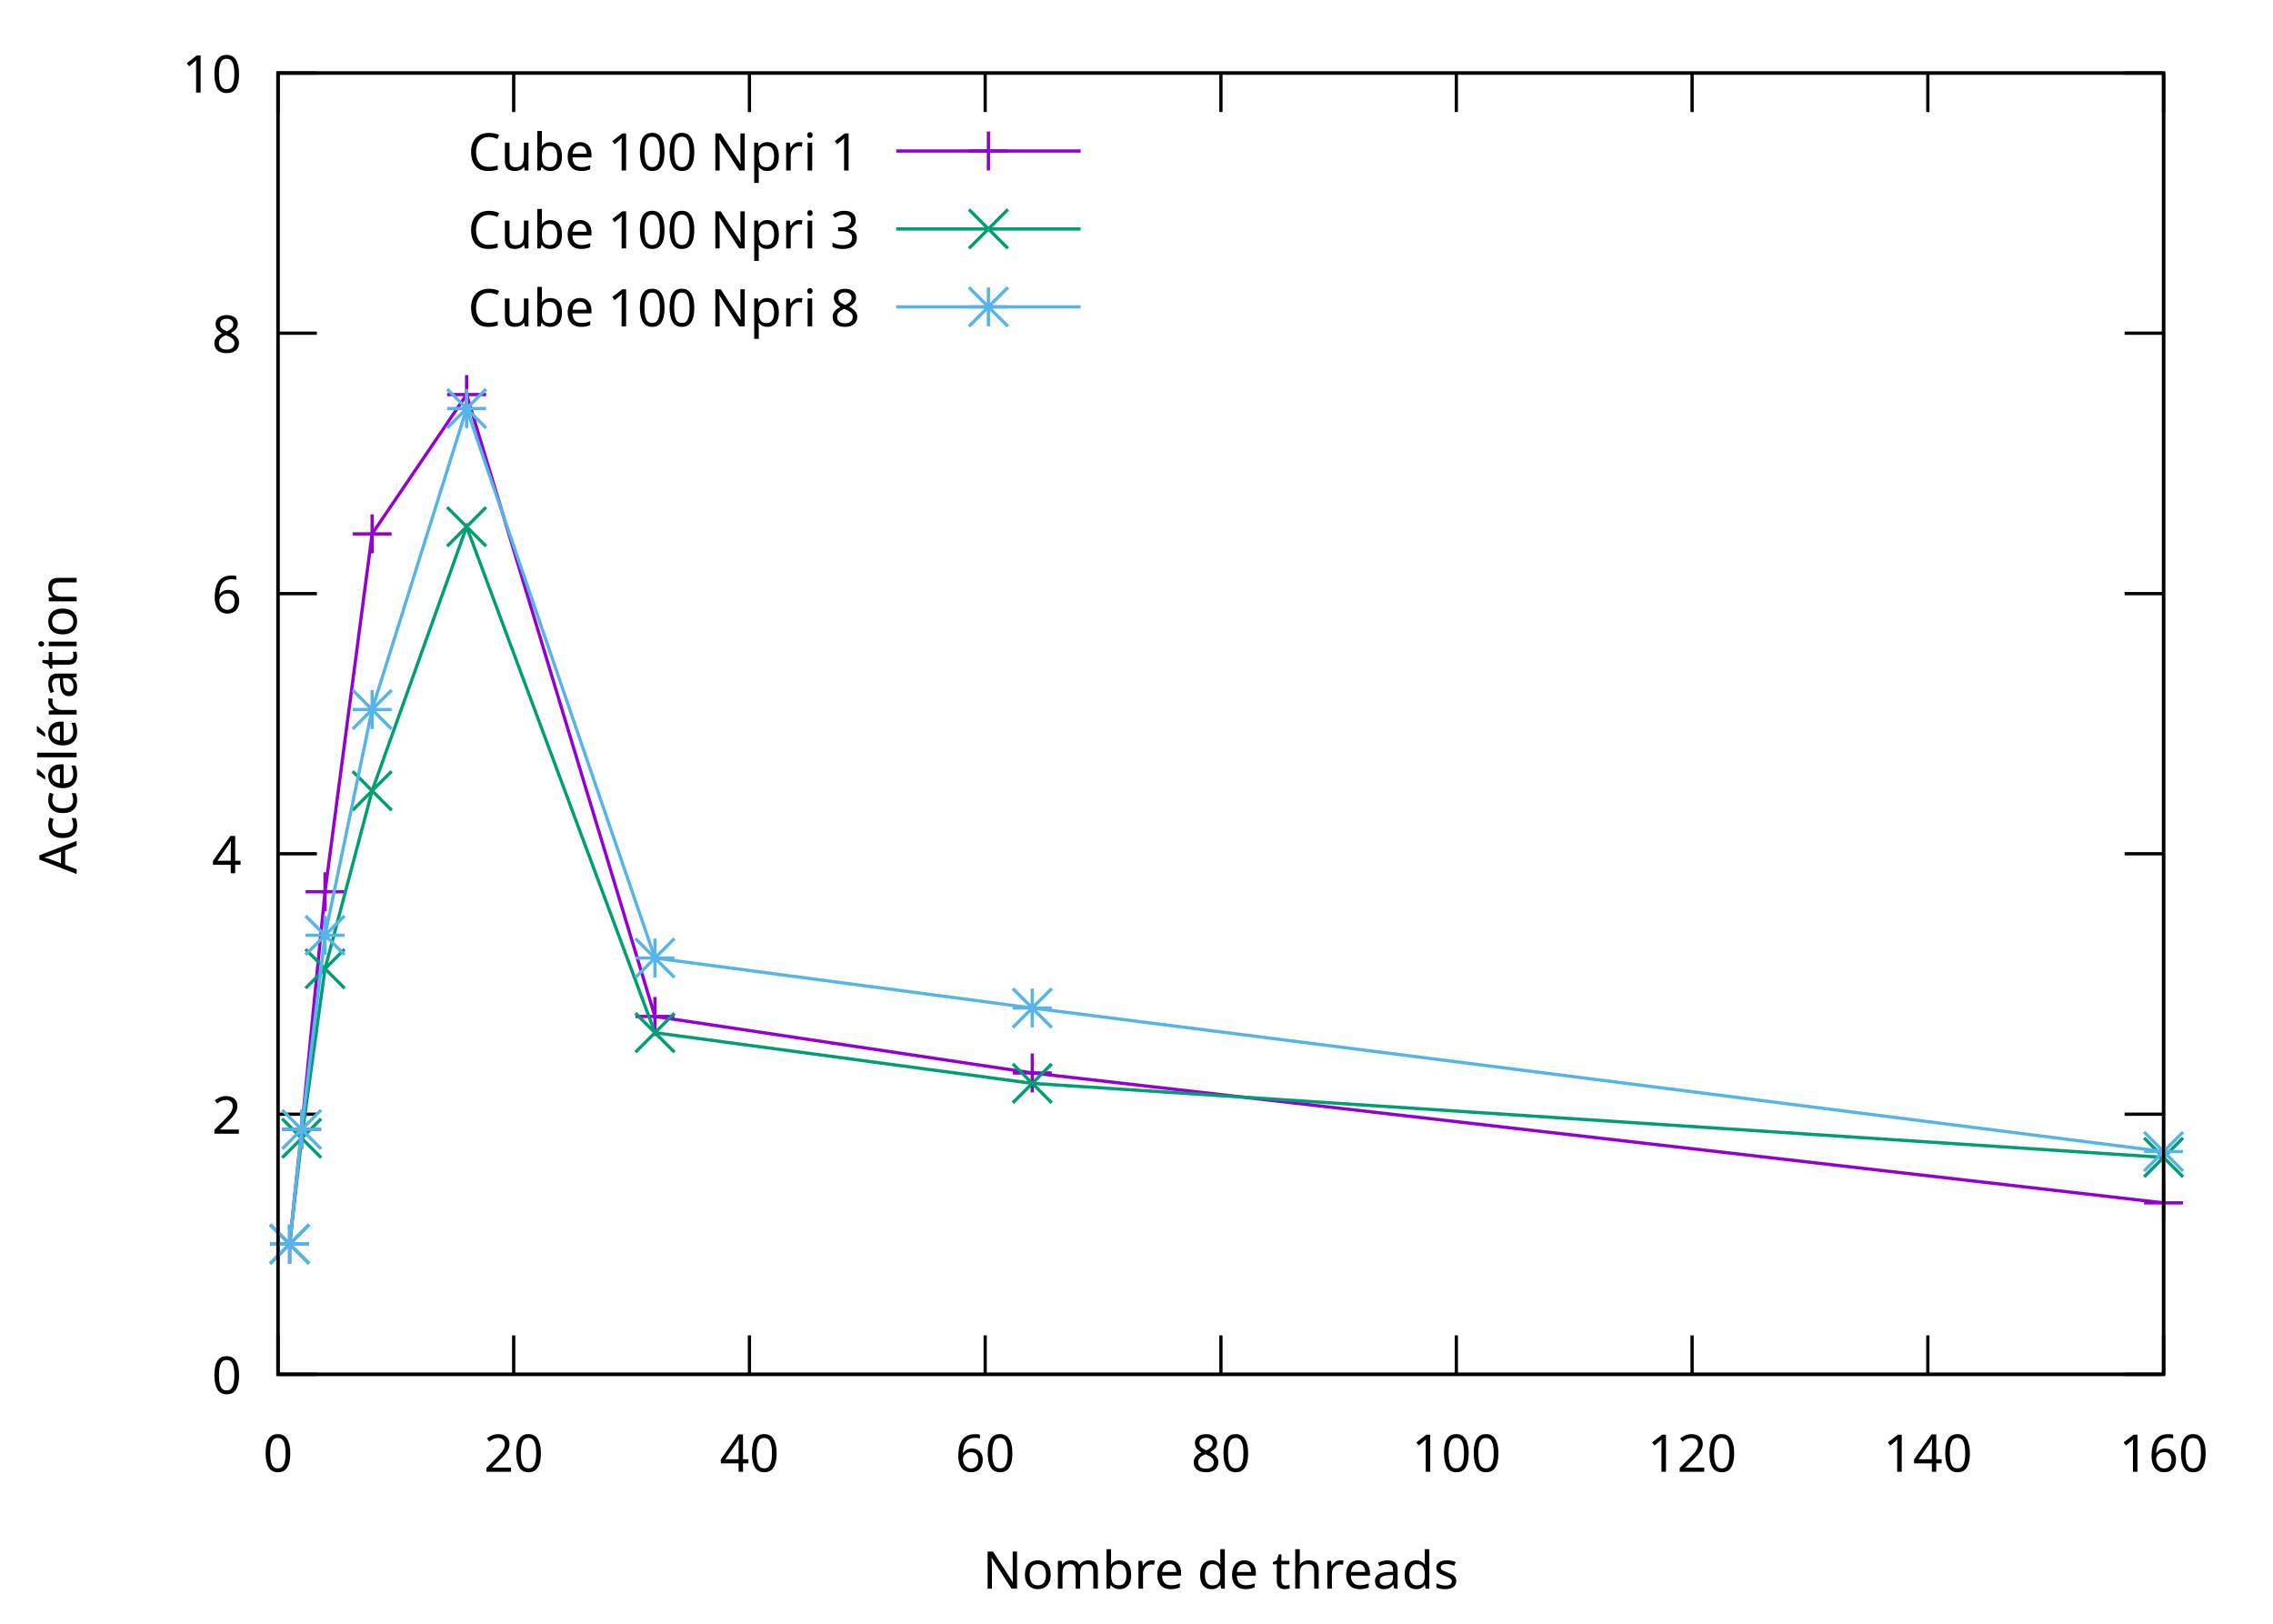
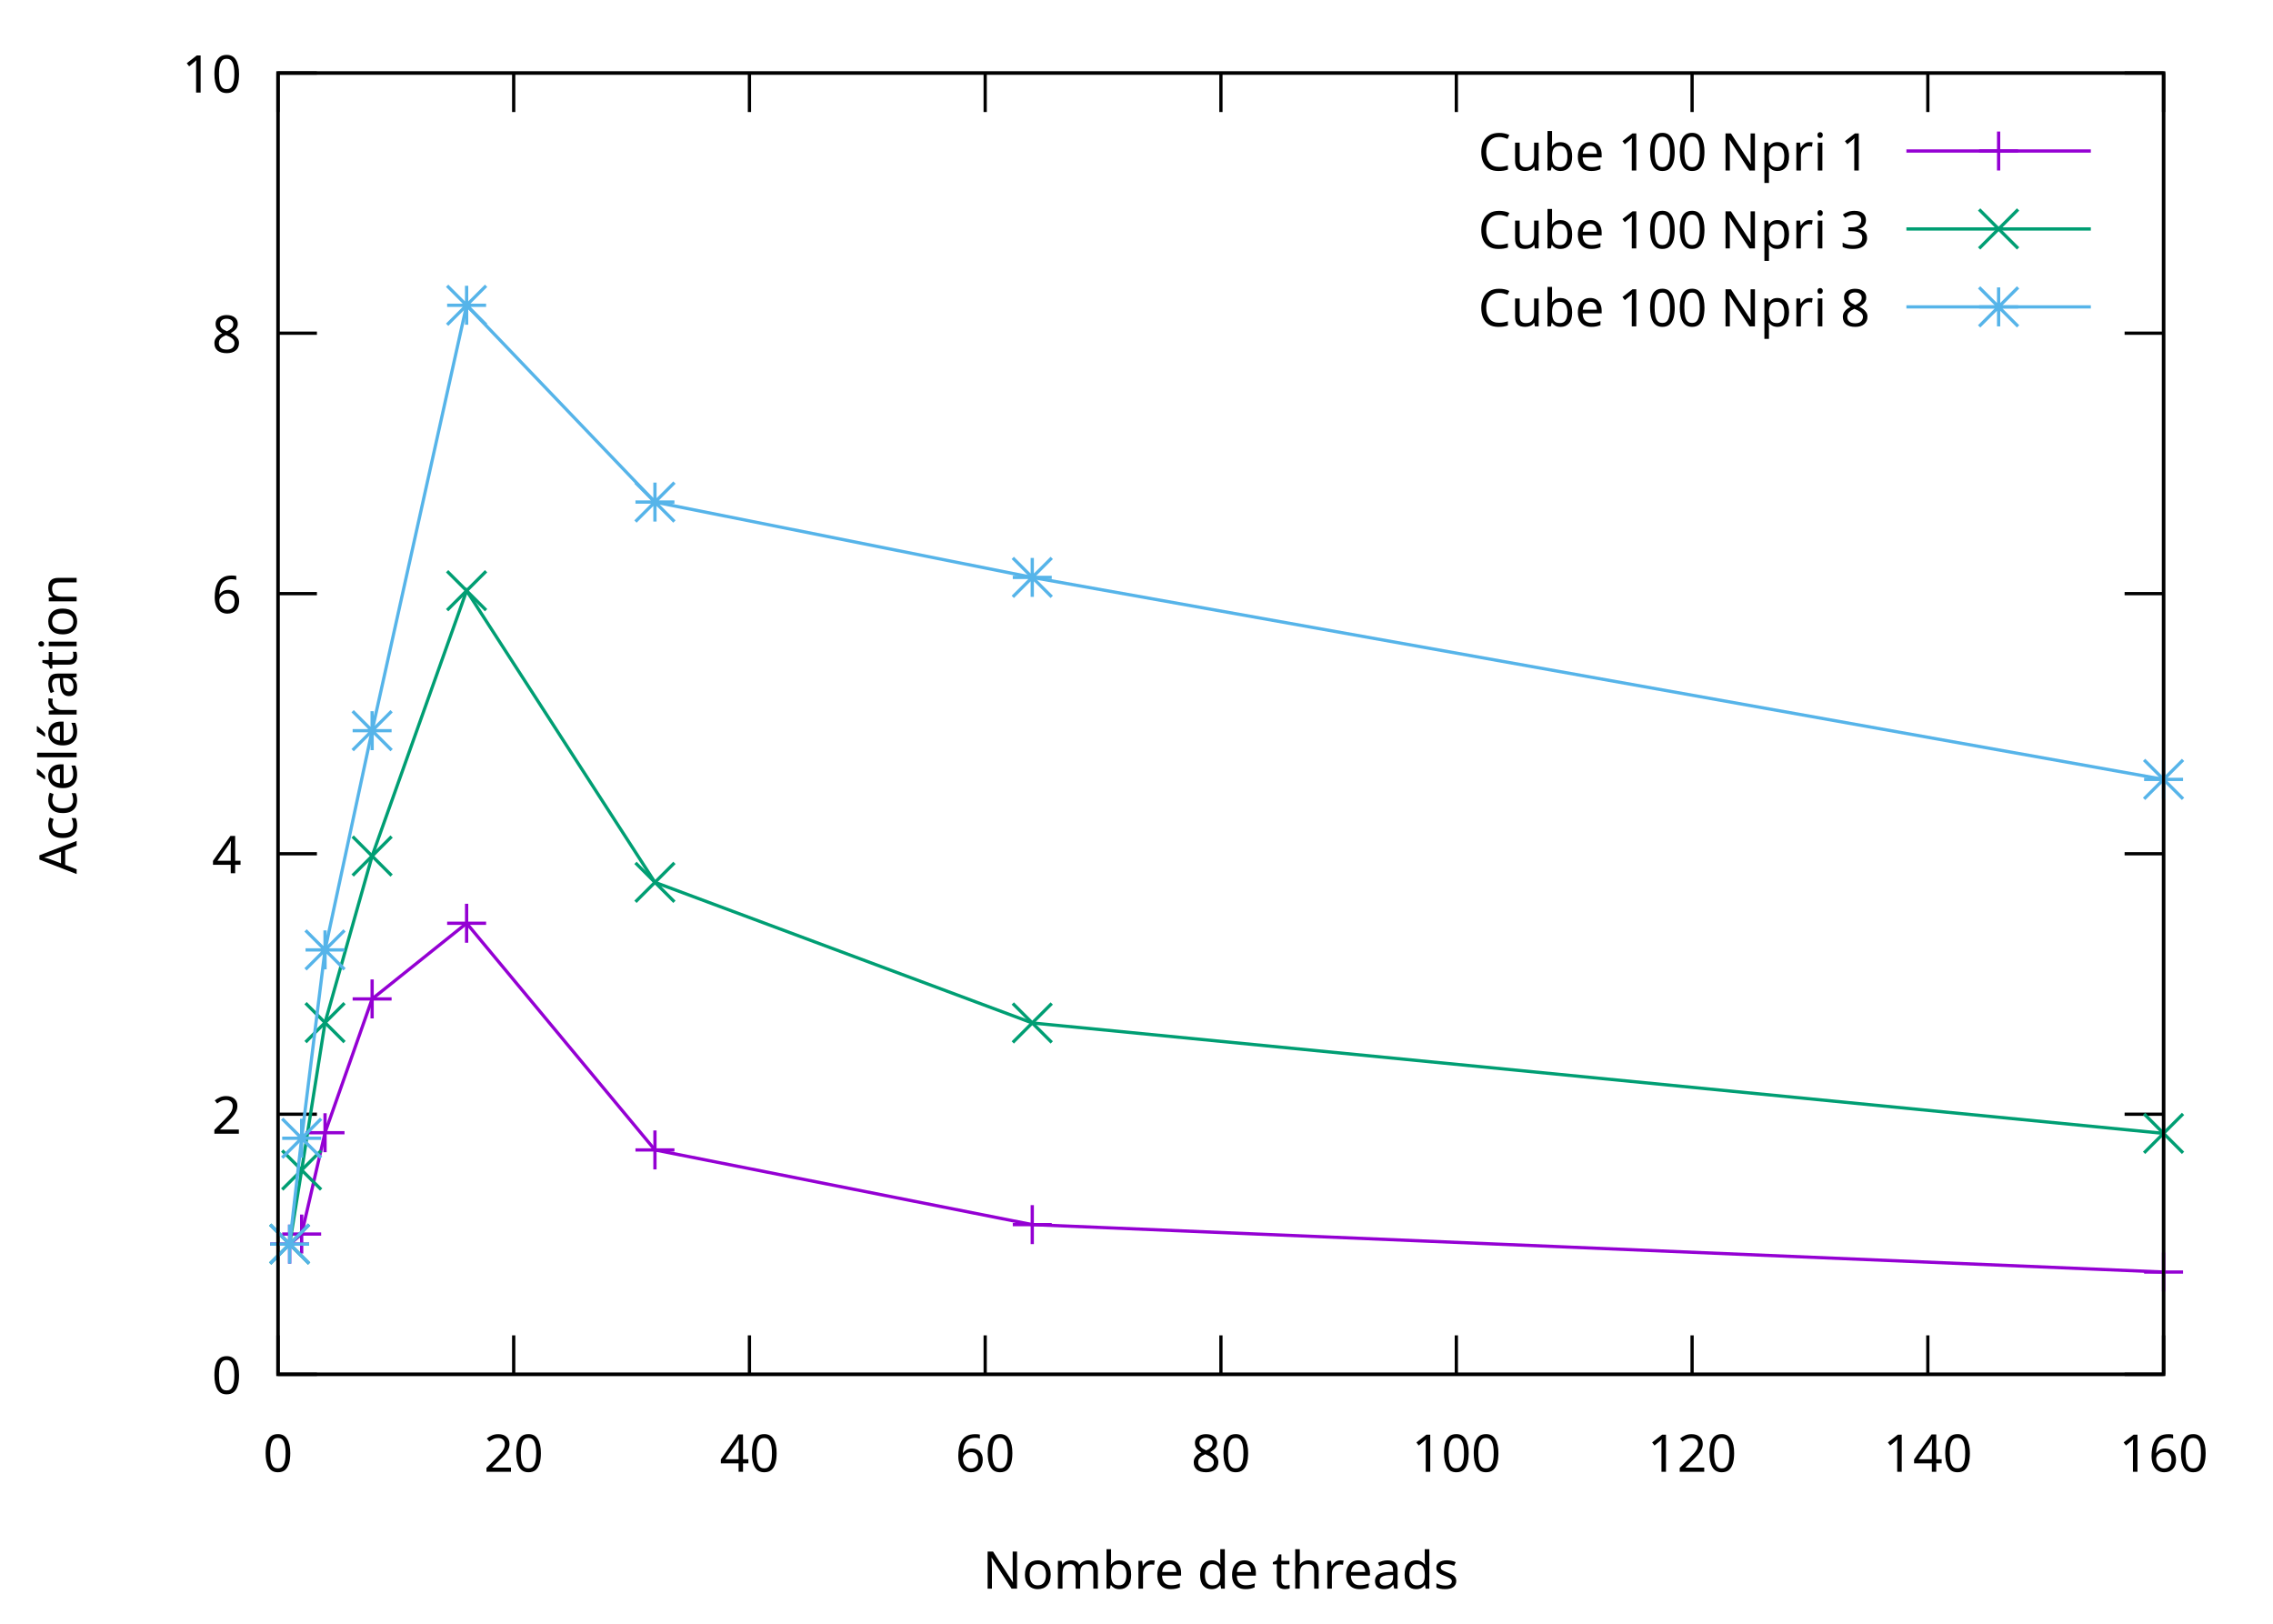
<svg xmlns="http://www.w3.org/2000/svg" xmlns:xlink="http://www.w3.org/1999/xlink" width="700" height="500" viewBox="0 0 700 500">
  <g id="gnuplot_canvas">
    <rect x="0" y="0" width="700" height="500" fill="none" />
    <defs>
      <circle id="gpDot" r="0.5" stroke-width="0.5" />
      <path id="gpPt0" stroke-width="0.167" stroke="currentColor" d="M-1,0 h2 M0,-1 v2" />
      <path id="gpPt1" stroke-width="0.167" stroke="currentColor" d="M-1,-1 L1,1 M1,-1 L-1,1" />
      <path id="gpPt2" stroke-width="0.167" stroke="currentColor" d="M-1,0 L1,0 M0,-1 L0,1 M-1,-1 L1,1 M-1,1 L1,-1" />
      <rect id="gpPt3" stroke-width="0.167" stroke="currentColor" x="-1" y="-1" width="2" height="2" />
      <rect id="gpPt4" stroke-width="0.167" stroke="currentColor" fill="currentColor" x="-1" y="-1" width="2" height="2" />
      <circle id="gpPt5" stroke-width="0.167" stroke="currentColor" cx="0" cy="0" r="1" />
      <use xlink:href="#gpPt5" id="gpPt6" fill="currentColor" stroke="none" />
      <path id="gpPt7" stroke-width="0.167" stroke="currentColor" d="M0,-1.33 L-1.33,0.67 L1.33,0.67 z" />
      <use xlink:href="#gpPt7" id="gpPt8" fill="currentColor" stroke="none" />
      <use xlink:href="#gpPt7" id="gpPt9" stroke="currentColor" transform="rotate(180)" />
      <use xlink:href="#gpPt9" id="gpPt10" fill="currentColor" stroke="none" />
      <use xlink:href="#gpPt3" id="gpPt11" stroke="currentColor" transform="rotate(45)" />
      <use xlink:href="#gpPt11" id="gpPt12" fill="currentColor" stroke="none" />
      <path id="gpPt13" stroke-width="0.167" stroke="currentColor" d="M0,1.330 L1.265,0.411 L0.782,-1.067 L-0.782,-1.076 L-1.265,0.411 z" />
      <use xlink:href="#gpPt13" id="gpPt14" fill="currentColor" stroke="none" />
      <filter id="textbox" filterUnits="objectBoundingBox" x="0" y="0" height="1" width="1">
        <feFlood flood-color="white" flood-opacity="1" result="bgnd" />
        <feComposite in="SourceGraphic" in2="bgnd" operator="atop" />
      </filter>
      <filter id="greybox" filterUnits="objectBoundingBox" x="0" y="0" height="1" width="1">
        <feFlood flood-color="lightgrey" flood-opacity="1" result="grey" />
        <feComposite in="SourceGraphic" in2="grey" operator="atop" />
      </filter>
    </defs>
    <g fill="none" color="white" stroke="currentColor" stroke-width="1.00" stroke-linecap="butt" stroke-linejoin="miter">
</g>
    <g fill="none" color="black" stroke="currentColor" stroke-width="1.00" stroke-linecap="butt" stroke-linejoin="miter">
      <path stroke="black" d="M85.6,423.2 L97.6,423.2 M666.3,423.2 L654.3,423.2  " />
      <g transform="translate(74.4,429.2)" stroke="none" fill="black" font-family="Verdana" font-size="16.00" text-anchor="end">
        <text>
          <tspan font-family="Verdana"> 0</tspan>
        </text>
      </g>
    </g>
    <g fill="none" color="black" stroke="currentColor" stroke-width="1.00" stroke-linecap="butt" stroke-linejoin="miter">
      <path stroke="black" d="M85.6,343.1 L97.6,343.1 M666.3,343.1 L654.3,343.1  " />
      <g transform="translate(74.4,349.1)" stroke="none" fill="black" font-family="Verdana" font-size="16.00" text-anchor="end">
        <text>
          <tspan font-family="Verdana"> 2</tspan>
        </text>
      </g>
    </g>
    <g fill="none" color="black" stroke="currentColor" stroke-width="1.00" stroke-linecap="butt" stroke-linejoin="miter">
      <path stroke="black" d="M85.6,262.9 L97.6,262.9 M666.3,262.9 L654.3,262.9  " />
      <g transform="translate(74.4,268.9)" stroke="none" fill="black" font-family="Verdana" font-size="16.00" text-anchor="end">
        <text>
          <tspan font-family="Verdana"> 4</tspan>
        </text>
      </g>
    </g>
    <g fill="none" color="black" stroke="currentColor" stroke-width="1.00" stroke-linecap="butt" stroke-linejoin="miter">
      <path stroke="black" d="M85.6,182.8 L97.6,182.8 M666.3,182.8 L654.3,182.8  " />
      <g transform="translate(74.4,188.8)" stroke="none" fill="black" font-family="Verdana" font-size="16.00" text-anchor="end">
        <text>
          <tspan font-family="Verdana"> 6</tspan>
        </text>
      </g>
    </g>
    <g fill="none" color="black" stroke="currentColor" stroke-width="1.00" stroke-linecap="butt" stroke-linejoin="miter">
      <path stroke="black" d="M85.6,102.6 L97.6,102.6 M666.3,102.6 L654.3,102.6  " />
      <g transform="translate(74.4,108.6)" stroke="none" fill="black" font-family="Verdana" font-size="16.00" text-anchor="end">
        <text>
          <tspan font-family="Verdana"> 8</tspan>
        </text>
      </g>
    </g>
    <g fill="none" color="black" stroke="currentColor" stroke-width="1.00" stroke-linecap="butt" stroke-linejoin="miter">
      <path stroke="black" d="M85.6,22.5 L97.6,22.5 M666.3,22.5 L654.3,22.5  " />
      <g transform="translate(74.4,28.5)" stroke="none" fill="black" font-family="Verdana" font-size="16.00" text-anchor="end">
        <text>
          <tspan font-family="Verdana"> 10</tspan>
        </text>
      </g>
    </g>
    <g fill="none" color="black" stroke="currentColor" stroke-width="1.00" stroke-linecap="butt" stroke-linejoin="miter">
      <path stroke="black" d="M85.6,423.2 L85.6,411.2 M85.6,22.5 L85.6,34.5  " />
      <g transform="translate(85.6,453.2)" stroke="none" fill="black" font-family="Verdana" font-size="16.00" text-anchor="middle">
        <text>
          <tspan font-family="Verdana"> 0</tspan>
        </text>
      </g>
    </g>
    <g fill="none" color="black" stroke="currentColor" stroke-width="1.00" stroke-linecap="butt" stroke-linejoin="miter">
      <path stroke="black" d="M158.2,423.2 L158.2,411.2 M158.2,22.5 L158.2,34.5  " />
      <g transform="translate(158.2,453.2)" stroke="none" fill="black" font-family="Verdana" font-size="16.00" text-anchor="middle">
        <text>
          <tspan font-family="Verdana"> 20</tspan>
        </text>
      </g>
    </g>
    <g fill="none" color="black" stroke="currentColor" stroke-width="1.00" stroke-linecap="butt" stroke-linejoin="miter">
      <path stroke="black" d="M230.8,423.2 L230.8,411.2 M230.8,22.5 L230.8,34.5  " />
      <g transform="translate(230.8,453.2)" stroke="none" fill="black" font-family="Verdana" font-size="16.00" text-anchor="middle">
        <text>
          <tspan font-family="Verdana"> 40</tspan>
        </text>
      </g>
    </g>
    <g fill="none" color="black" stroke="currentColor" stroke-width="1.00" stroke-linecap="butt" stroke-linejoin="miter">
      <path stroke="black" d="M303.4,423.2 L303.4,411.2 M303.4,22.5 L303.4,34.5  " />
      <g transform="translate(303.4,453.2)" stroke="none" fill="black" font-family="Verdana" font-size="16.00" text-anchor="middle">
        <text>
          <tspan font-family="Verdana"> 60</tspan>
        </text>
      </g>
    </g>
    <g fill="none" color="black" stroke="currentColor" stroke-width="1.00" stroke-linecap="butt" stroke-linejoin="miter">
      <path stroke="black" d="M376.0,423.2 L376.0,411.2 M376.0,22.5 L376.0,34.5  " />
      <g transform="translate(376.0,453.2)" stroke="none" fill="black" font-family="Verdana" font-size="16.00" text-anchor="middle">
        <text>
          <tspan font-family="Verdana"> 80</tspan>
        </text>
      </g>
    </g>
    <g fill="none" color="black" stroke="currentColor" stroke-width="1.00" stroke-linecap="butt" stroke-linejoin="miter">
      <path stroke="black" d="M448.5,423.2 L448.5,411.2 M448.5,22.5 L448.5,34.5  " />
      <g transform="translate(448.5,453.2)" stroke="none" fill="black" font-family="Verdana" font-size="16.00" text-anchor="middle">
        <text>
          <tspan font-family="Verdana"> 100</tspan>
        </text>
      </g>
    </g>
    <g fill="none" color="black" stroke="currentColor" stroke-width="1.00" stroke-linecap="butt" stroke-linejoin="miter">
      <path stroke="black" d="M521.1,423.2 L521.1,411.2 M521.1,22.5 L521.1,34.5  " />
      <g transform="translate(521.1,453.2)" stroke="none" fill="black" font-family="Verdana" font-size="16.00" text-anchor="middle">
        <text>
          <tspan font-family="Verdana"> 120</tspan>
        </text>
      </g>
    </g>
    <g fill="none" color="black" stroke="currentColor" stroke-width="1.00" stroke-linecap="butt" stroke-linejoin="miter">
      <path stroke="black" d="M593.7,423.2 L593.7,411.2 M593.7,22.5 L593.7,34.5  " />
      <g transform="translate(593.7,453.2)" stroke="none" fill="black" font-family="Verdana" font-size="16.00" text-anchor="middle">
        <text>
          <tspan font-family="Verdana"> 140</tspan>
        </text>
      </g>
    </g>
    <g fill="none" color="black" stroke="currentColor" stroke-width="1.00" stroke-linecap="butt" stroke-linejoin="miter">
      <path stroke="black" d="M666.3,423.2 L666.3,411.2 M666.3,22.5 L666.3,34.5  " />
      <g transform="translate(666.3,453.2)" stroke="none" fill="black" font-family="Verdana" font-size="16.00" text-anchor="middle">
        <text>
          <tspan font-family="Verdana"> 160</tspan>
        </text>
      </g>
    </g>
    <g fill="none" color="black" stroke="currentColor" stroke-width="1.00" stroke-linecap="butt" stroke-linejoin="miter">
</g>
    <g fill="none" color="black" stroke="currentColor" stroke-width="1.00" stroke-linecap="butt" stroke-linejoin="miter">
      <path stroke="black" d="M85.6,22.5 L85.6,423.2 L666.3,423.2 L666.3,22.5 L85.6,22.5 Z  " />
    </g>
    <g fill="none" color="black" stroke="currentColor" stroke-width="1.00" stroke-linecap="butt" stroke-linejoin="miter">
      <g transform="translate(23.6,222.9) rotate(270)" stroke="none" fill="black" font-family="Verdana" font-size="16.00" text-anchor="middle">
        <text>
          <tspan font-family="Verdana">Accélération</tspan>
        </text>
      </g>
    </g>
    <g fill="none" color="black" stroke="currentColor" stroke-width="1.00" stroke-linecap="butt" stroke-linejoin="miter">
      <g transform="translate(375.9,489.2)" stroke="none" fill="black" font-family="Verdana" font-size="16.00" text-anchor="middle">
        <text>
          <tspan font-family="Verdana">Nombre de threads</tspan>
        </text>
      </g>
    </g>
    <g fill="none" color="black" stroke="currentColor" stroke-width="1.00" stroke-linecap="butt" stroke-linejoin="miter">
</g>
    <g id="gnuplot_plot_1">
      <g fill="none" color="black" stroke="currentColor" stroke-width="1.00" stroke-linecap="butt" stroke-linejoin="miter">
-         <g transform="translate(264.8,52.5)" stroke="none" fill="black" font-family="Verdana" font-size="16.00" text-anchor="end">
+         <g transform="translate(575.9,52.5)" stroke="none" fill="black" font-family="Verdana" font-size="16.00" text-anchor="end">
          <text>
            <tspan font-family="Verdana">Cube 100 Npri 1</tspan>
          </text>
        </g>
      </g>
      <g fill="none" color="black" stroke="currentColor" stroke-width="1.00" stroke-linecap="butt" stroke-linejoin="miter">
-         <path stroke="rgb(148,   0, 211)" d="M276.0,46.5 L332.8,46.5 M89.2,383.1 L92.9,347.8 L100.1,274.6 L114.6,164.4 L143.7,121.5 L201.7,313.0   L317.9,330.4 L666.3,370.4  " />
+         <path stroke="rgb(148,   0, 211)" d="M587.1,46.5 L643.9,46.5 M89.2,383.1 L92.9,380.0 L100.1,348.8 L114.6,307.6 L143.7,284.3 L201.7,354.1   L317.9,377.1 L666.3,391.7  " />
        <use xlink:href="#gpPt0" transform="translate(89.2,383.1) scale(6.00)" color="rgb(148,   0, 211)" />
-         <use xlink:href="#gpPt0" transform="translate(92.9,347.8) scale(6.00)" color="rgb(148,   0, 211)" />
-         <use xlink:href="#gpPt0" transform="translate(100.1,274.6) scale(6.00)" color="rgb(148,   0, 211)" />
-         <use xlink:href="#gpPt0" transform="translate(114.6,164.4) scale(6.00)" color="rgb(148,   0, 211)" />
-         <use xlink:href="#gpPt0" transform="translate(143.7,121.5) scale(6.00)" color="rgb(148,   0, 211)" />
-         <use xlink:href="#gpPt0" transform="translate(201.7,313.0) scale(6.00)" color="rgb(148,   0, 211)" />
-         <use xlink:href="#gpPt0" transform="translate(317.9,330.4) scale(6.00)" color="rgb(148,   0, 211)" />
-         <use xlink:href="#gpPt0" transform="translate(666.3,370.4) scale(6.00)" color="rgb(148,   0, 211)" />
-         <use xlink:href="#gpPt0" transform="translate(304.4,46.5) scale(6.00)" color="rgb(148,   0, 211)" />
+         <use xlink:href="#gpPt0" transform="translate(92.9,380.0) scale(6.00)" color="rgb(148,   0, 211)" />
+         <use xlink:href="#gpPt0" transform="translate(100.1,348.8) scale(6.00)" color="rgb(148,   0, 211)" />
+         <use xlink:href="#gpPt0" transform="translate(114.6,307.6) scale(6.00)" color="rgb(148,   0, 211)" />
+         <use xlink:href="#gpPt0" transform="translate(143.7,284.3) scale(6.00)" color="rgb(148,   0, 211)" />
+         <use xlink:href="#gpPt0" transform="translate(201.7,354.1) scale(6.00)" color="rgb(148,   0, 211)" />
+         <use xlink:href="#gpPt0" transform="translate(317.9,377.1) scale(6.00)" color="rgb(148,   0, 211)" />
+         <use xlink:href="#gpPt0" transform="translate(666.3,391.7) scale(6.00)" color="rgb(148,   0, 211)" />
+         <use xlink:href="#gpPt0" transform="translate(615.5,46.5) scale(6.00)" color="rgb(148,   0, 211)" />
      </g>
    </g>
    <g id="gnuplot_plot_2">
      <g fill="none" color="black" stroke="currentColor" stroke-width="1.00" stroke-linecap="butt" stroke-linejoin="miter">
-         <g transform="translate(264.8,76.5)" stroke="none" fill="black" font-family="Verdana" font-size="16.00" text-anchor="end">
+         <g transform="translate(575.9,76.5)" stroke="none" fill="black" font-family="Verdana" font-size="16.00" text-anchor="end">
          <text>
            <tspan font-family="Verdana">Cube 100 Npri 3</tspan>
          </text>
        </g>
      </g>
      <g fill="none" color="black" stroke="currentColor" stroke-width="1.00" stroke-linecap="butt" stroke-linejoin="miter">
-         <path stroke="rgb(  0, 158, 115)" d="M276.0,70.5 L332.8,70.5 M89.2,383.1 L92.9,350.5 L100.1,298.3 L114.6,243.5 L143.7,162.2 L201.7,318.0   L317.9,333.6 L666.3,356.4  " />
+         <path stroke="rgb(  0, 158, 115)" d="M587.1,70.5 L643.9,70.5 M89.2,383.1 L92.9,360.3 L100.1,314.9 L114.6,263.6 L143.7,181.9 L201.7,271.7   L317.9,315.0 L666.3,349.0  " />
        <use xlink:href="#gpPt1" transform="translate(89.2,383.1) scale(6.00)" color="rgb(  0, 158, 115)" />
-         <use xlink:href="#gpPt1" transform="translate(92.9,350.5) scale(6.00)" color="rgb(  0, 158, 115)" />
-         <use xlink:href="#gpPt1" transform="translate(100.1,298.3) scale(6.00)" color="rgb(  0, 158, 115)" />
-         <use xlink:href="#gpPt1" transform="translate(114.6,243.5) scale(6.00)" color="rgb(  0, 158, 115)" />
-         <use xlink:href="#gpPt1" transform="translate(143.7,162.2) scale(6.00)" color="rgb(  0, 158, 115)" />
-         <use xlink:href="#gpPt1" transform="translate(201.7,318.0) scale(6.00)" color="rgb(  0, 158, 115)" />
-         <use xlink:href="#gpPt1" transform="translate(317.9,333.6) scale(6.00)" color="rgb(  0, 158, 115)" />
-         <use xlink:href="#gpPt1" transform="translate(666.3,356.4) scale(6.00)" color="rgb(  0, 158, 115)" />
-         <use xlink:href="#gpPt1" transform="translate(304.4,70.5) scale(6.00)" color="rgb(  0, 158, 115)" />
+         <use xlink:href="#gpPt1" transform="translate(92.9,360.3) scale(6.00)" color="rgb(  0, 158, 115)" />
+         <use xlink:href="#gpPt1" transform="translate(100.1,314.9) scale(6.00)" color="rgb(  0, 158, 115)" />
+         <use xlink:href="#gpPt1" transform="translate(114.6,263.6) scale(6.00)" color="rgb(  0, 158, 115)" />
+         <use xlink:href="#gpPt1" transform="translate(143.7,181.9) scale(6.00)" color="rgb(  0, 158, 115)" />
+         <use xlink:href="#gpPt1" transform="translate(201.7,271.7) scale(6.00)" color="rgb(  0, 158, 115)" />
+         <use xlink:href="#gpPt1" transform="translate(317.9,315.0) scale(6.00)" color="rgb(  0, 158, 115)" />
+         <use xlink:href="#gpPt1" transform="translate(666.3,349.0) scale(6.00)" color="rgb(  0, 158, 115)" />
+         <use xlink:href="#gpPt1" transform="translate(615.5,70.5) scale(6.00)" color="rgb(  0, 158, 115)" />
      </g>
    </g>
    <g id="gnuplot_plot_3">
      <g fill="none" color="black" stroke="currentColor" stroke-width="1.00" stroke-linecap="butt" stroke-linejoin="miter">
-         <g transform="translate(264.8,100.5)" stroke="none" fill="black" font-family="Verdana" font-size="16.00" text-anchor="end">
+         <g transform="translate(575.9,100.5)" stroke="none" fill="black" font-family="Verdana" font-size="16.00" text-anchor="end">
          <text>
            <tspan font-family="Verdana">Cube 100 Npri 8</tspan>
          </text>
        </g>
      </g>
      <g fill="none" color="black" stroke="currentColor" stroke-width="1.00" stroke-linecap="butt" stroke-linejoin="miter">
-         <path stroke="rgb( 86, 180, 233)" d="M276.0,94.5 L332.8,94.5 M89.2,383.1 L92.9,347.8 L100.1,288.0 L114.6,218.5 L143.7,125.8 L201.7,295.0   L317.9,310.4 L666.3,354.6  " />
+         <path stroke="rgb( 86, 180, 233)" d="M587.1,94.5 L643.9,94.5 M89.2,383.1 L92.9,350.5 L100.1,292.5 L114.6,225.0 L143.7,94.0 L201.7,154.6   L317.9,177.8 L666.3,240.0  " />
        <use xlink:href="#gpPt2" transform="translate(89.2,383.1) scale(6.00)" color="rgb( 86, 180, 233)" />
-         <use xlink:href="#gpPt2" transform="translate(92.9,347.8) scale(6.00)" color="rgb( 86, 180, 233)" />
-         <use xlink:href="#gpPt2" transform="translate(100.1,288.0) scale(6.00)" color="rgb( 86, 180, 233)" />
-         <use xlink:href="#gpPt2" transform="translate(114.6,218.5) scale(6.00)" color="rgb( 86, 180, 233)" />
-         <use xlink:href="#gpPt2" transform="translate(143.7,125.8) scale(6.00)" color="rgb( 86, 180, 233)" />
-         <use xlink:href="#gpPt2" transform="translate(201.7,295.0) scale(6.00)" color="rgb( 86, 180, 233)" />
-         <use xlink:href="#gpPt2" transform="translate(317.9,310.4) scale(6.00)" color="rgb( 86, 180, 233)" />
-         <use xlink:href="#gpPt2" transform="translate(666.3,354.6) scale(6.00)" color="rgb( 86, 180, 233)" />
-         <use xlink:href="#gpPt2" transform="translate(304.4,94.5) scale(6.00)" color="rgb( 86, 180, 233)" />
+         <use xlink:href="#gpPt2" transform="translate(92.9,350.5) scale(6.00)" color="rgb( 86, 180, 233)" />
+         <use xlink:href="#gpPt2" transform="translate(100.1,292.5) scale(6.00)" color="rgb( 86, 180, 233)" />
+         <use xlink:href="#gpPt2" transform="translate(114.6,225.0) scale(6.00)" color="rgb( 86, 180, 233)" />
+         <use xlink:href="#gpPt2" transform="translate(143.7,94.0) scale(6.00)" color="rgb( 86, 180, 233)" />
+         <use xlink:href="#gpPt2" transform="translate(201.7,154.6) scale(6.00)" color="rgb( 86, 180, 233)" />
+         <use xlink:href="#gpPt2" transform="translate(317.9,177.8) scale(6.00)" color="rgb( 86, 180, 233)" />
+         <use xlink:href="#gpPt2" transform="translate(666.3,240.0) scale(6.00)" color="rgb( 86, 180, 233)" />
+         <use xlink:href="#gpPt2" transform="translate(615.5,94.5) scale(6.00)" color="rgb( 86, 180, 233)" />
      </g>
    </g>
    <g fill="none" color="white" stroke="rgb( 86, 180, 233)" stroke-width="2.00" stroke-linecap="butt" stroke-linejoin="miter">
</g>
    <g fill="none" color="black" stroke="currentColor" stroke-width="2.00" stroke-linecap="butt" stroke-linejoin="miter">
</g>
    <g fill="none" color="black" stroke="black" stroke-width="1.00" stroke-linecap="butt" stroke-linejoin="miter">
</g>
    <g fill="none" color="black" stroke="currentColor" stroke-width="1.00" stroke-linecap="butt" stroke-linejoin="miter">
      <path stroke="black" d="M85.6,22.5 L85.6,423.2 L666.3,423.2 L666.3,22.5 L85.6,22.5 Z  " />
    </g>
    <g fill="none" color="black" stroke="currentColor" stroke-width="1.00" stroke-linecap="butt" stroke-linejoin="miter">
</g>
  </g>
</svg>
